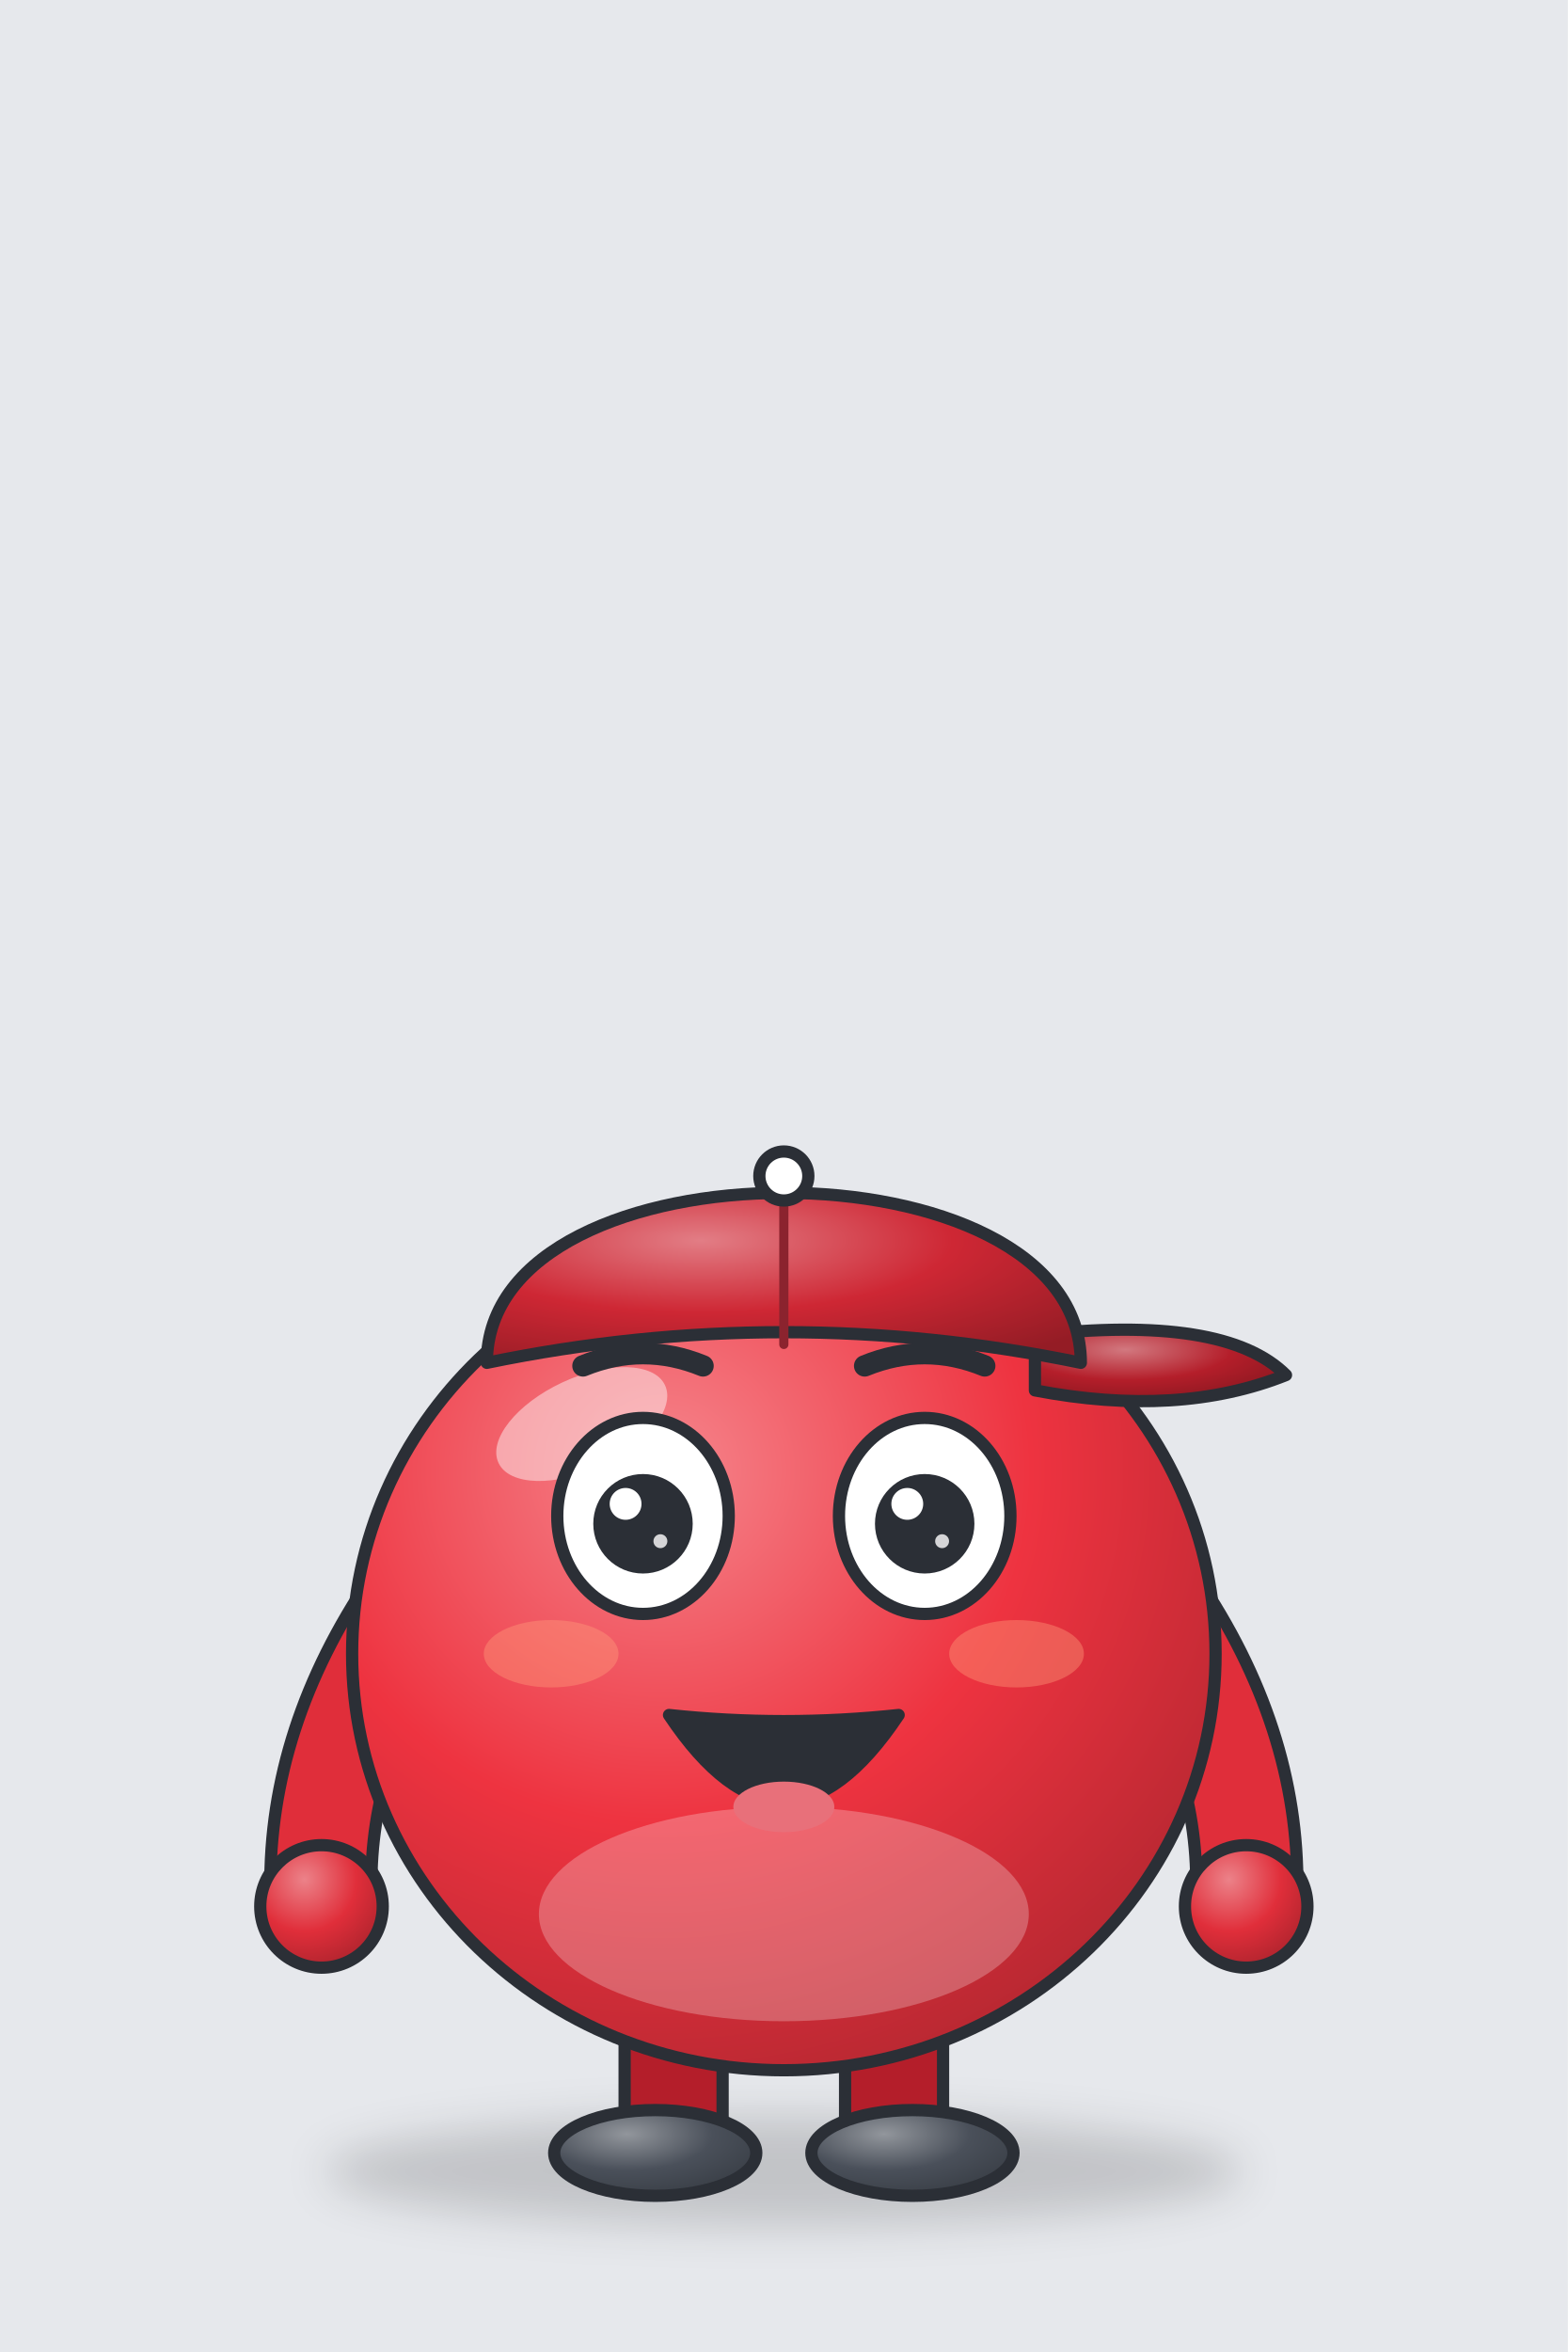
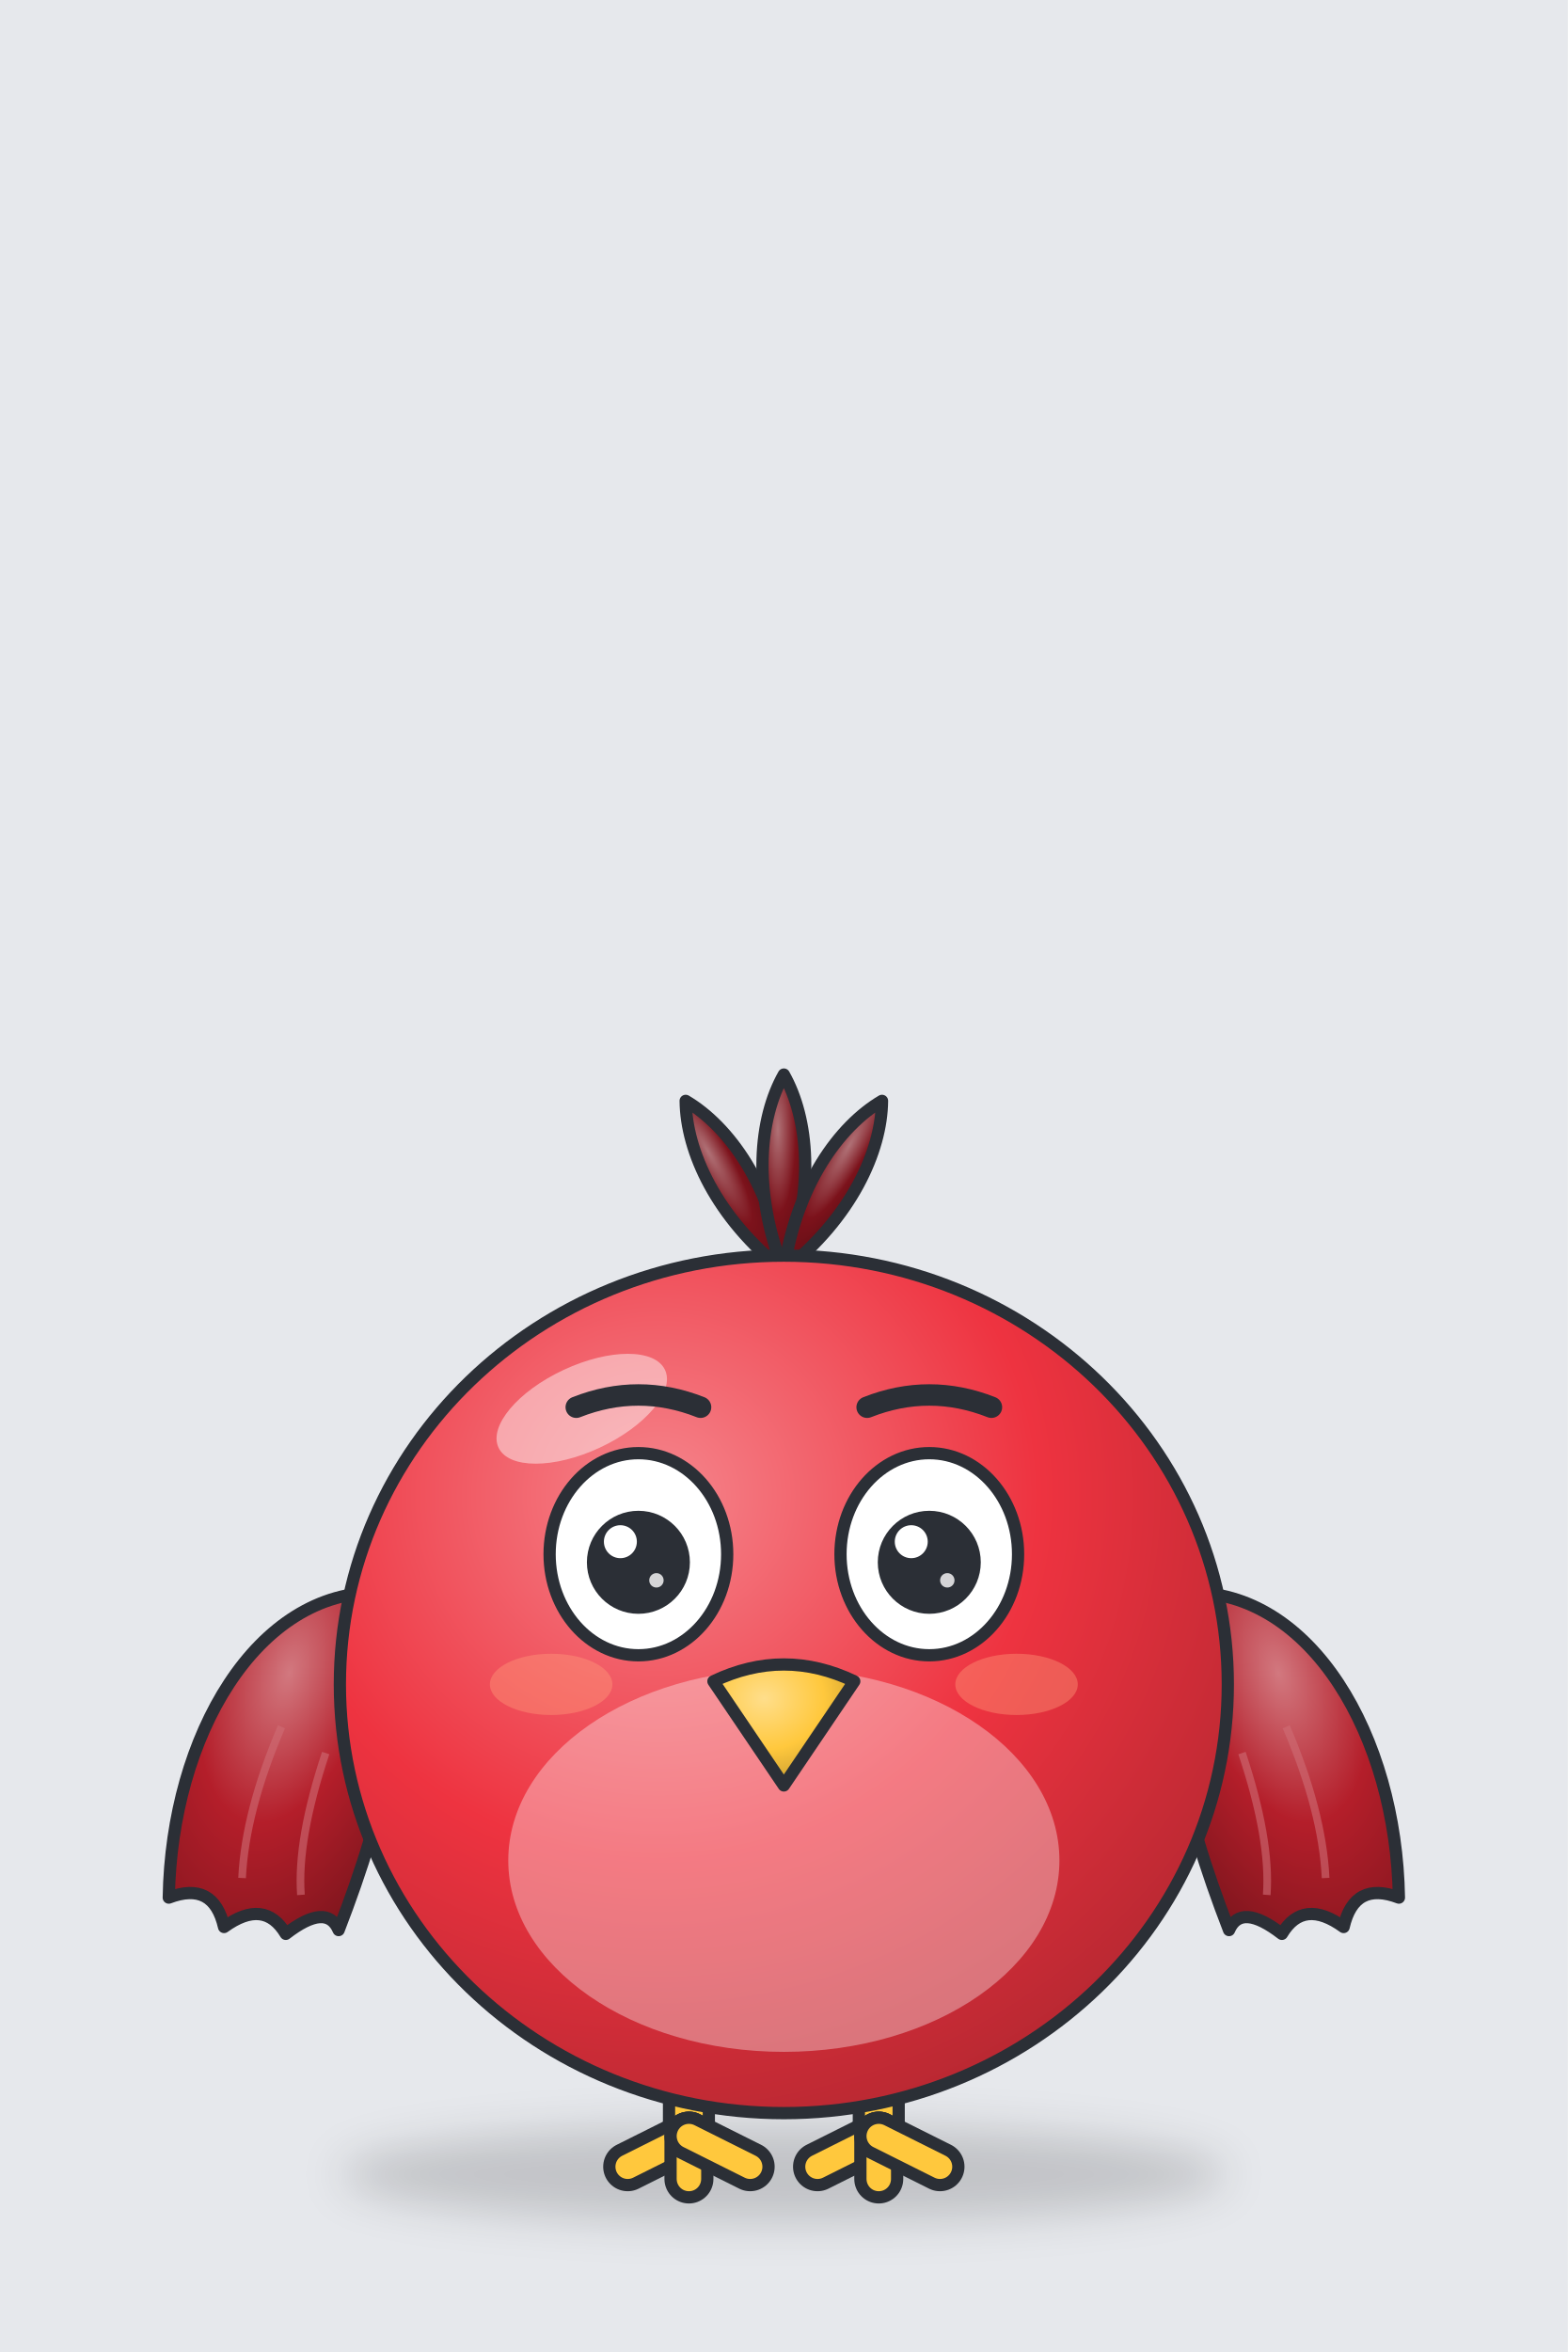
<svg xmlns="http://www.w3.org/2000/svg" width="1024" height="1536" viewBox="0 0 1024 1536">
  <defs>
    <filter id="soft" x="-50%" y="-50%" width="200%" height="200%">
      <feGaussianBlur stdDeviation="14" />
    </filter>
    <filter id="glow" x="-50%" y="-50%" width="200%" height="200%">
      <feGaussianBlur stdDeviation="30" />
    </filter>
-     <radialGradient id="ball4A505A" cx="0.36" cy="0.28" r="0.85">
-       <stop offset="0" stop-color="#92969C" />
-       <stop offset="0.5" stop-color="#4A505A" />
-       <stop offset="1" stop-color="#353A41" />
+     <radialGradient id="ball7C121B" cx="0.36" cy="0.28" r="0.85">
+       <stop offset="0" stop-color="#B07176" />
+       <stop offset="0.5" stop-color="#7C121B" />
+       <stop offset="1" stop-color="#590D13" />
    </radialGradient>
-     <radialGradient id="ballE02E3A" cx="0.36" cy="0.28" r="0.85">
-       <stop offset="0" stop-color="#EC8289" />
-       <stop offset="0.5" stop-color="#E02E3A" />
-       <stop offset="1" stop-color="#A1212A" />
+     <radialGradient id="ballB41E2A" cx="0.36" cy="0.28" r="0.85">
+       <stop offset="0" stop-color="#D2787F" />
+       <stop offset="0.5" stop-color="#B41E2A" />
+       <stop offset="1" stop-color="#82161E" />
    </radialGradient>
    <radialGradient id="ballEE3340" cx="0.36" cy="0.28" r="0.85">
      <stop offset="0" stop-color="#F5858C" />
      <stop offset="0.5" stop-color="#EE3340" />
      <stop offset="1" stop-color="#AB252E" />
    </radialGradient>
-     <radialGradient id="ballB41E2A" cx="0.36" cy="0.28" r="0.85">
-       <stop offset="0" stop-color="#D2787F" />
-       <stop offset="0.5" stop-color="#B41E2A" />
-       <stop offset="1" stop-color="#82161E" />
-     </radialGradient>
-     <radialGradient id="ballCE2734" cx="0.36" cy="0.28" r="0.85">
-       <stop offset="0" stop-color="#E27D85" />
-       <stop offset="0.5" stop-color="#CE2734" />
-       <stop offset="1" stop-color="#941C25" />
+     <radialGradient id="ballFFC83D" cx="0.36" cy="0.28" r="0.85">
+       <stop offset="0" stop-color="#FFDE8B" />
+       <stop offset="0.5" stop-color="#FFC83D" />
+       <stop offset="1" stop-color="#B8902C" />
    </radialGradient>
  </defs>
  <rect width="1024" height="1536" fill="#E6E8EC" />
-   <ellipse cx="512" cy="1418" rx="300" ry="36" fill="#000" opacity="0.16" filter="url(#soft)" />
-   <path d="M440,1320 L440,1385" fill="none" stroke="#2B2F36" stroke-width="72" stroke-linecap="round" stroke-linejoin="round" />
-   <path d="M440,1320 L440,1385" fill="none" stroke="#B41E2A" stroke-width="56" stroke-linecap="round" stroke-linejoin="round" />
-   <path d="M584,1320 L584,1385" fill="none" stroke="#2B2F36" stroke-width="72" stroke-linecap="round" stroke-linejoin="round" />
-   <path d="M584,1320 L584,1385" fill="none" stroke="#B41E2A" stroke-width="56" stroke-linecap="round" stroke-linejoin="round" />
-   <ellipse cx="428" cy="1406" rx="66" ry="28" fill="url(#ball4A505A)" stroke="#2B2F36" stroke-width="8" stroke-linejoin="round" />
-   <ellipse cx="596" cy="1406" rx="66" ry="28" fill="url(#ball4A505A)" stroke="#2B2F36" stroke-width="8" stroke-linejoin="round" />
-   <path d="M262,1060 Q205,1150 210,1245" fill="none" stroke="#2B2F36" stroke-width="74" stroke-linecap="round" stroke-linejoin="round" />
-   <path d="M262,1060 Q205,1150 210,1245" fill="none" stroke="#E02E3A" stroke-width="58" stroke-linecap="round" stroke-linejoin="round" />
-   <circle cx="210" cy="1245" r="40" fill="url(#ballE02E3A)" stroke="#2B2F36" stroke-width="8" />
-   <path d="M762,1060 Q819,1150 814,1245" fill="none" stroke="#2B2F36" stroke-width="74" stroke-linecap="round" stroke-linejoin="round" />
-   <path d="M762,1060 Q819,1150 814,1245" fill="none" stroke="#E02E3A" stroke-width="58" stroke-linecap="round" stroke-linejoin="round" />
-   <circle cx="814" cy="1245" r="40" fill="url(#ballE02E3A)" stroke="#2B2F36" stroke-width="8" />
-   <ellipse cx="512" cy="1080" rx="282" ry="272" fill="url(#ballEE3340)" stroke="#2B2F36" stroke-width="8" stroke-linejoin="round" />
-   <ellipse cx="512" cy="1250" rx="160" ry="70" fill="#FFF" opacity="0.25" />
-   <ellipse cx="380" cy="930" rx="60" ry="30" fill="#FFFFFF" opacity="0.45" transform="rotate(-25 380 930)" />
-   <path d="M676,872 Q800,858 840,898 Q770,926 676,908 Z" fill="url(#ballB41E2A)" stroke="#2B2F36" stroke-width="8" stroke-linejoin="round" />
-   <path d="M318,890 C318,742 706,742 706,890 Q512,850 318,890 Z" fill="url(#ballCE2734)" stroke="#2B2F36" stroke-width="8" stroke-linejoin="round" />
-   <path d="M512,770 L512,878" fill="none" stroke="#8B232E" stroke-width="6" stroke-linecap="round" stroke-linejoin="round" />
-   <circle cx="512" cy="768" r="16" fill="#FFF" stroke="#2B2F36" stroke-width="8" />
-   <ellipse cx="360" cy="1080" rx="44" ry="22" fill="#FF9E7A" opacity="0.4" />
-   <ellipse cx="664" cy="1080" rx="44" ry="22" fill="#FF9E7A" opacity="0.4" />
-   <ellipse cx="420" cy="990" rx="56" ry="64" fill="#FFFFFF" stroke="#2B2F36" stroke-width="8" stroke-linejoin="round" />
-   <circle cx="420" cy="995.12" r="32.48" fill="#2B2F36" />
-   <circle cx="408.632" cy="982.128" r="10.394" fill="#FFF" />
-   <circle cx="431.368" cy="1006.49" r="4.547" fill="#FFF" opacity="0.8" />
-   <path d="M380.8,892 Q420,876 459.2,892" fill="none" stroke="#2B2F36" stroke-width="14" stroke-linecap="round" stroke-linejoin="round" />
-   <ellipse cx="604" cy="990" rx="56" ry="64" fill="#FFFFFF" stroke="#2B2F36" stroke-width="8" stroke-linejoin="round" />
-   <circle cx="604" cy="995.12" r="32.48" fill="#2B2F36" />
-   <circle cx="592.632" cy="982.128" r="10.394" fill="#FFF" />
-   <circle cx="615.368" cy="1006.49" r="4.547" fill="#FFF" opacity="0.8" />
-   <path d="M564.8,892 Q604,876 643.2,892" fill="none" stroke="#2B2F36" stroke-width="14" stroke-linecap="round" stroke-linejoin="round" />
-   <path d="M437,1120 Q512,1128 587,1120 Q512,1232.5 437,1120 Z" fill="#2B2F36" stroke="#2B2F36" stroke-width="8" stroke-linejoin="round" />
-   <ellipse cx="512" cy="1180" rx="33" ry="16.5" fill="#E8707A" />
+   <ellipse cx="512" cy="1420" rx="290" ry="32" fill="#000" opacity="0.16" filter="url(#soft)" />
+   <path d="M450,1365 L450,1395" fill="none" stroke="#2B2F36" stroke-width="34" stroke-linecap="round" stroke-linejoin="round" />
+   <path d="M450,1365 L450,1395" fill="none" stroke="#FFC83D" stroke-width="18" stroke-linecap="round" stroke-linejoin="round" />
+   <path d="M450,1395 L410,1415" fill="none" stroke="#2B2F36" stroke-width="32" stroke-linecap="round" stroke-linejoin="round" />
+   <path d="M450,1395 L410,1415" fill="none" stroke="#FFC83D" stroke-width="16" stroke-linecap="round" stroke-linejoin="round" />
+   <path d="M450,1395 L450,1423" fill="none" stroke="#2B2F36" stroke-width="32" stroke-linecap="round" stroke-linejoin="round" />
+   <path d="M450,1395 L450,1423" fill="none" stroke="#FFC83D" stroke-width="16" stroke-linecap="round" stroke-linejoin="round" />
+   <path d="M450,1395 L490,1415" fill="none" stroke="#2B2F36" stroke-width="32" stroke-linecap="round" stroke-linejoin="round" />
+   <path d="M450,1395 L490,1415" fill="none" stroke="#FFC83D" stroke-width="16" stroke-linecap="round" stroke-linejoin="round" />
+   <path d="M574,1365 L574,1395" fill="none" stroke="#2B2F36" stroke-width="34" stroke-linecap="round" stroke-linejoin="round" />
+   <path d="M574,1365 L574,1395" fill="none" stroke="#FFC83D" stroke-width="18" stroke-linecap="round" stroke-linejoin="round" />
+   <path d="M574,1395 L534,1415" fill="none" stroke="#2B2F36" stroke-width="32" stroke-linecap="round" stroke-linejoin="round" />
+   <path d="M574,1395 L534,1415" fill="none" stroke="#FFC83D" stroke-width="16" stroke-linecap="round" stroke-linejoin="round" />
+   <path d="M574,1395 L574,1423" fill="none" stroke="#2B2F36" stroke-width="32" stroke-linecap="round" stroke-linejoin="round" />
+   <path d="M574,1395 L574,1423" fill="none" stroke="#FFC83D" stroke-width="16" stroke-linecap="round" stroke-linejoin="round" />
+   <path d="M574,1395 L614,1415" fill="none" stroke="#2B2F36" stroke-width="32" stroke-linecap="round" stroke-linejoin="round" />
+   <path d="M574,1395 L614,1415" fill="none" stroke="#FFC83D" stroke-width="16" stroke-linecap="round" stroke-linejoin="round" />
+   <path d="M0,0 C-22,-55 -17,-105 0,-135 C17,-105 22,-55 0,0 Z" fill="url(#ball7C121B)" stroke="#2B2F36" stroke-width="8" stroke-linejoin="round" vector-effect="non-scaling-stroke" transform="translate(512 830) rotate(-30) scale(0.95)" />
+   <path d="M0,0 C-22,-55 -17,-105 0,-135 C17,-105 22,-55 0,0 Z" fill="url(#ball7C121B)" stroke="#2B2F36" stroke-width="8" stroke-linejoin="round" vector-effect="non-scaling-stroke" transform="translate(512 830) rotate(0) scale(0.95)" />
+   <path d="M0,0 C-22,-55 -17,-105 0,-135 C17,-105 22,-55 0,0 Z" fill="url(#ball7C121B)" stroke="#2B2F36" stroke-width="8" stroke-linejoin="round" vector-effect="non-scaling-stroke" transform="translate(512 830) rotate(30) scale(0.95)" />
+   <g transform="translate(248 1040) scale(1 1) rotate(16) scale(1.25 0.85)">
+     <path d="M0,0 C-62,24 -84,150 -62,270 Q-42,248 -30,280 Q-14,250 2,272 Q18,240 28,258 C34,160 32,60 0,0 Z" fill="url(#ballB41E2A)" stroke="#2B2F36" stroke-width="8" stroke-linejoin="round" vector-effect="non-scaling-stroke" />
+     <path d="M-30,120 Q-36,190 -28,240 M-4,130 Q-6,200 4,240" fill="none" stroke="#CE6D75" stroke-width="5" opacity="0.6" vector-effect="non-scaling-stroke" />
+   </g>
+   <g transform="translate(776 1040) scale(-1 1) rotate(16) scale(1.25 0.85)">
+     <path d="M0,0 C-62,24 -84,150 -62,270 Q-42,248 -30,280 Q-14,250 2,272 Q18,240 28,258 C34,160 32,60 0,0 Z" fill="url(#ballB41E2A)" stroke="#2B2F36" stroke-width="8" stroke-linejoin="round" vector-effect="non-scaling-stroke" />
+     <path d="M-30,120 Q-36,190 -28,240 M-4,130 Q-6,200 4,240" fill="none" stroke="#CE6D75" stroke-width="5" opacity="0.6" vector-effect="non-scaling-stroke" />
+   </g>
+   <ellipse cx="512" cy="1100" rx="290" ry="280" fill="url(#ballEE3340)" stroke="#2B2F36" stroke-width="8" stroke-linejoin="round" />
+   <ellipse cx="512" cy="1215" rx="180" ry="125" fill="#FFF" opacity="0.35" />
+   <ellipse cx="380" cy="920" rx="60" ry="28" fill="#FFFFFF" opacity="0.45" transform="rotate(-25 380 920)" />
+   <ellipse cx="360" cy="1100" rx="40" ry="20" fill="#FF9E7A" opacity="0.4" />
+   <ellipse cx="664" cy="1100" rx="40" ry="20" fill="#FF9E7A" opacity="0.4" />
+   <ellipse cx="417" cy="1015" rx="58" ry="66" fill="#FFFFFF" stroke="#2B2F36" stroke-width="8" stroke-linejoin="round" />
+   <circle cx="417" cy="1020.28" r="33.64" fill="#2B2F36" />
+   <circle cx="405.226" cy="1006.82" r="10.765" fill="#FFF" />
+   <circle cx="428.774" cy="1032.05" r="4.71" fill="#FFF" opacity="0.8" />
+   <path d="M376.4,919 Q417,903 457.6,919" fill="none" stroke="#2B2F36" stroke-width="14" stroke-linecap="round" stroke-linejoin="round" />
+   <ellipse cx="607" cy="1015" rx="58" ry="66" fill="#FFFFFF" stroke="#2B2F36" stroke-width="8" stroke-linejoin="round" />
+   <circle cx="607" cy="1020.28" r="33.64" fill="#2B2F36" />
+   <circle cx="595.226" cy="1006.82" r="10.765" fill="#FFF" />
+   <circle cx="618.774" cy="1032.05" r="4.71" fill="#FFF" opacity="0.8" />
+   <path d="M566.4,919 Q607,903 647.6,919" fill="none" stroke="#2B2F36" stroke-width="14" stroke-linecap="round" stroke-linejoin="round" />
+   <g transform="rotate(0 512 1120)">
+     <path d="M466,1098 Q512,1076 558,1098 L512,1166 Z" fill="url(#ballFFC83D)" stroke="#2B2F36" stroke-width="8" stroke-linejoin="round" />
+   </g>
</svg>
